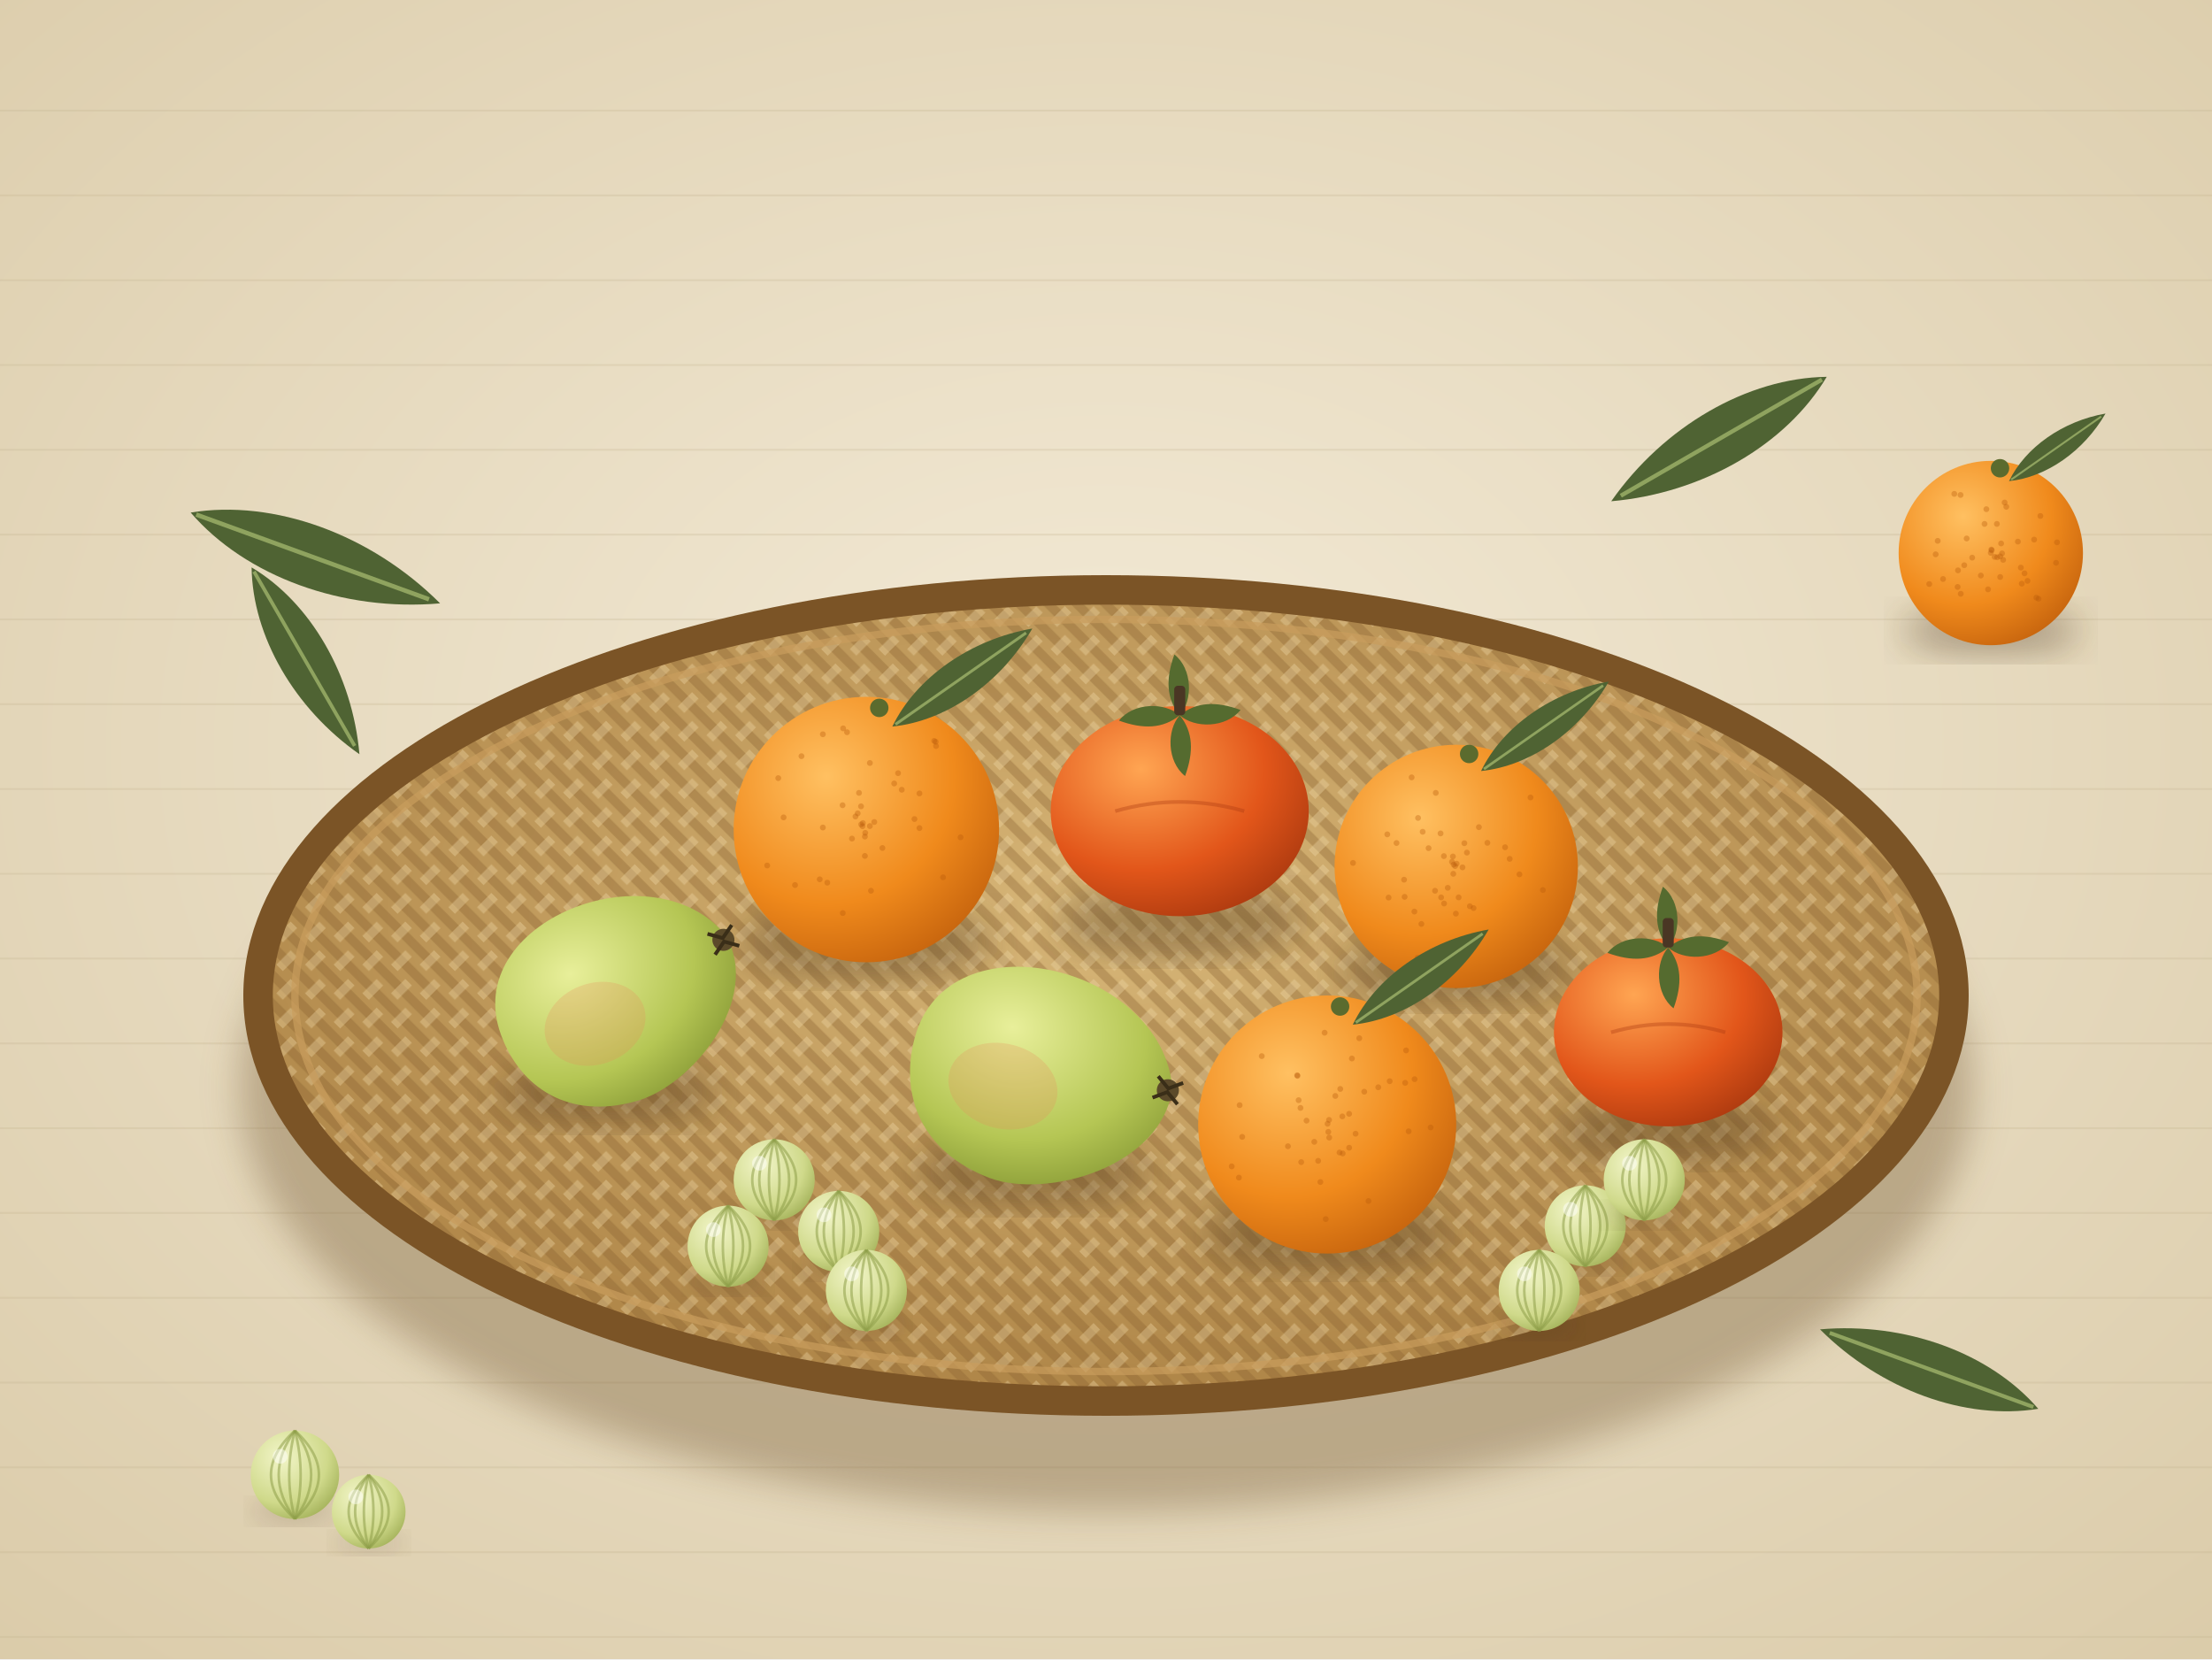
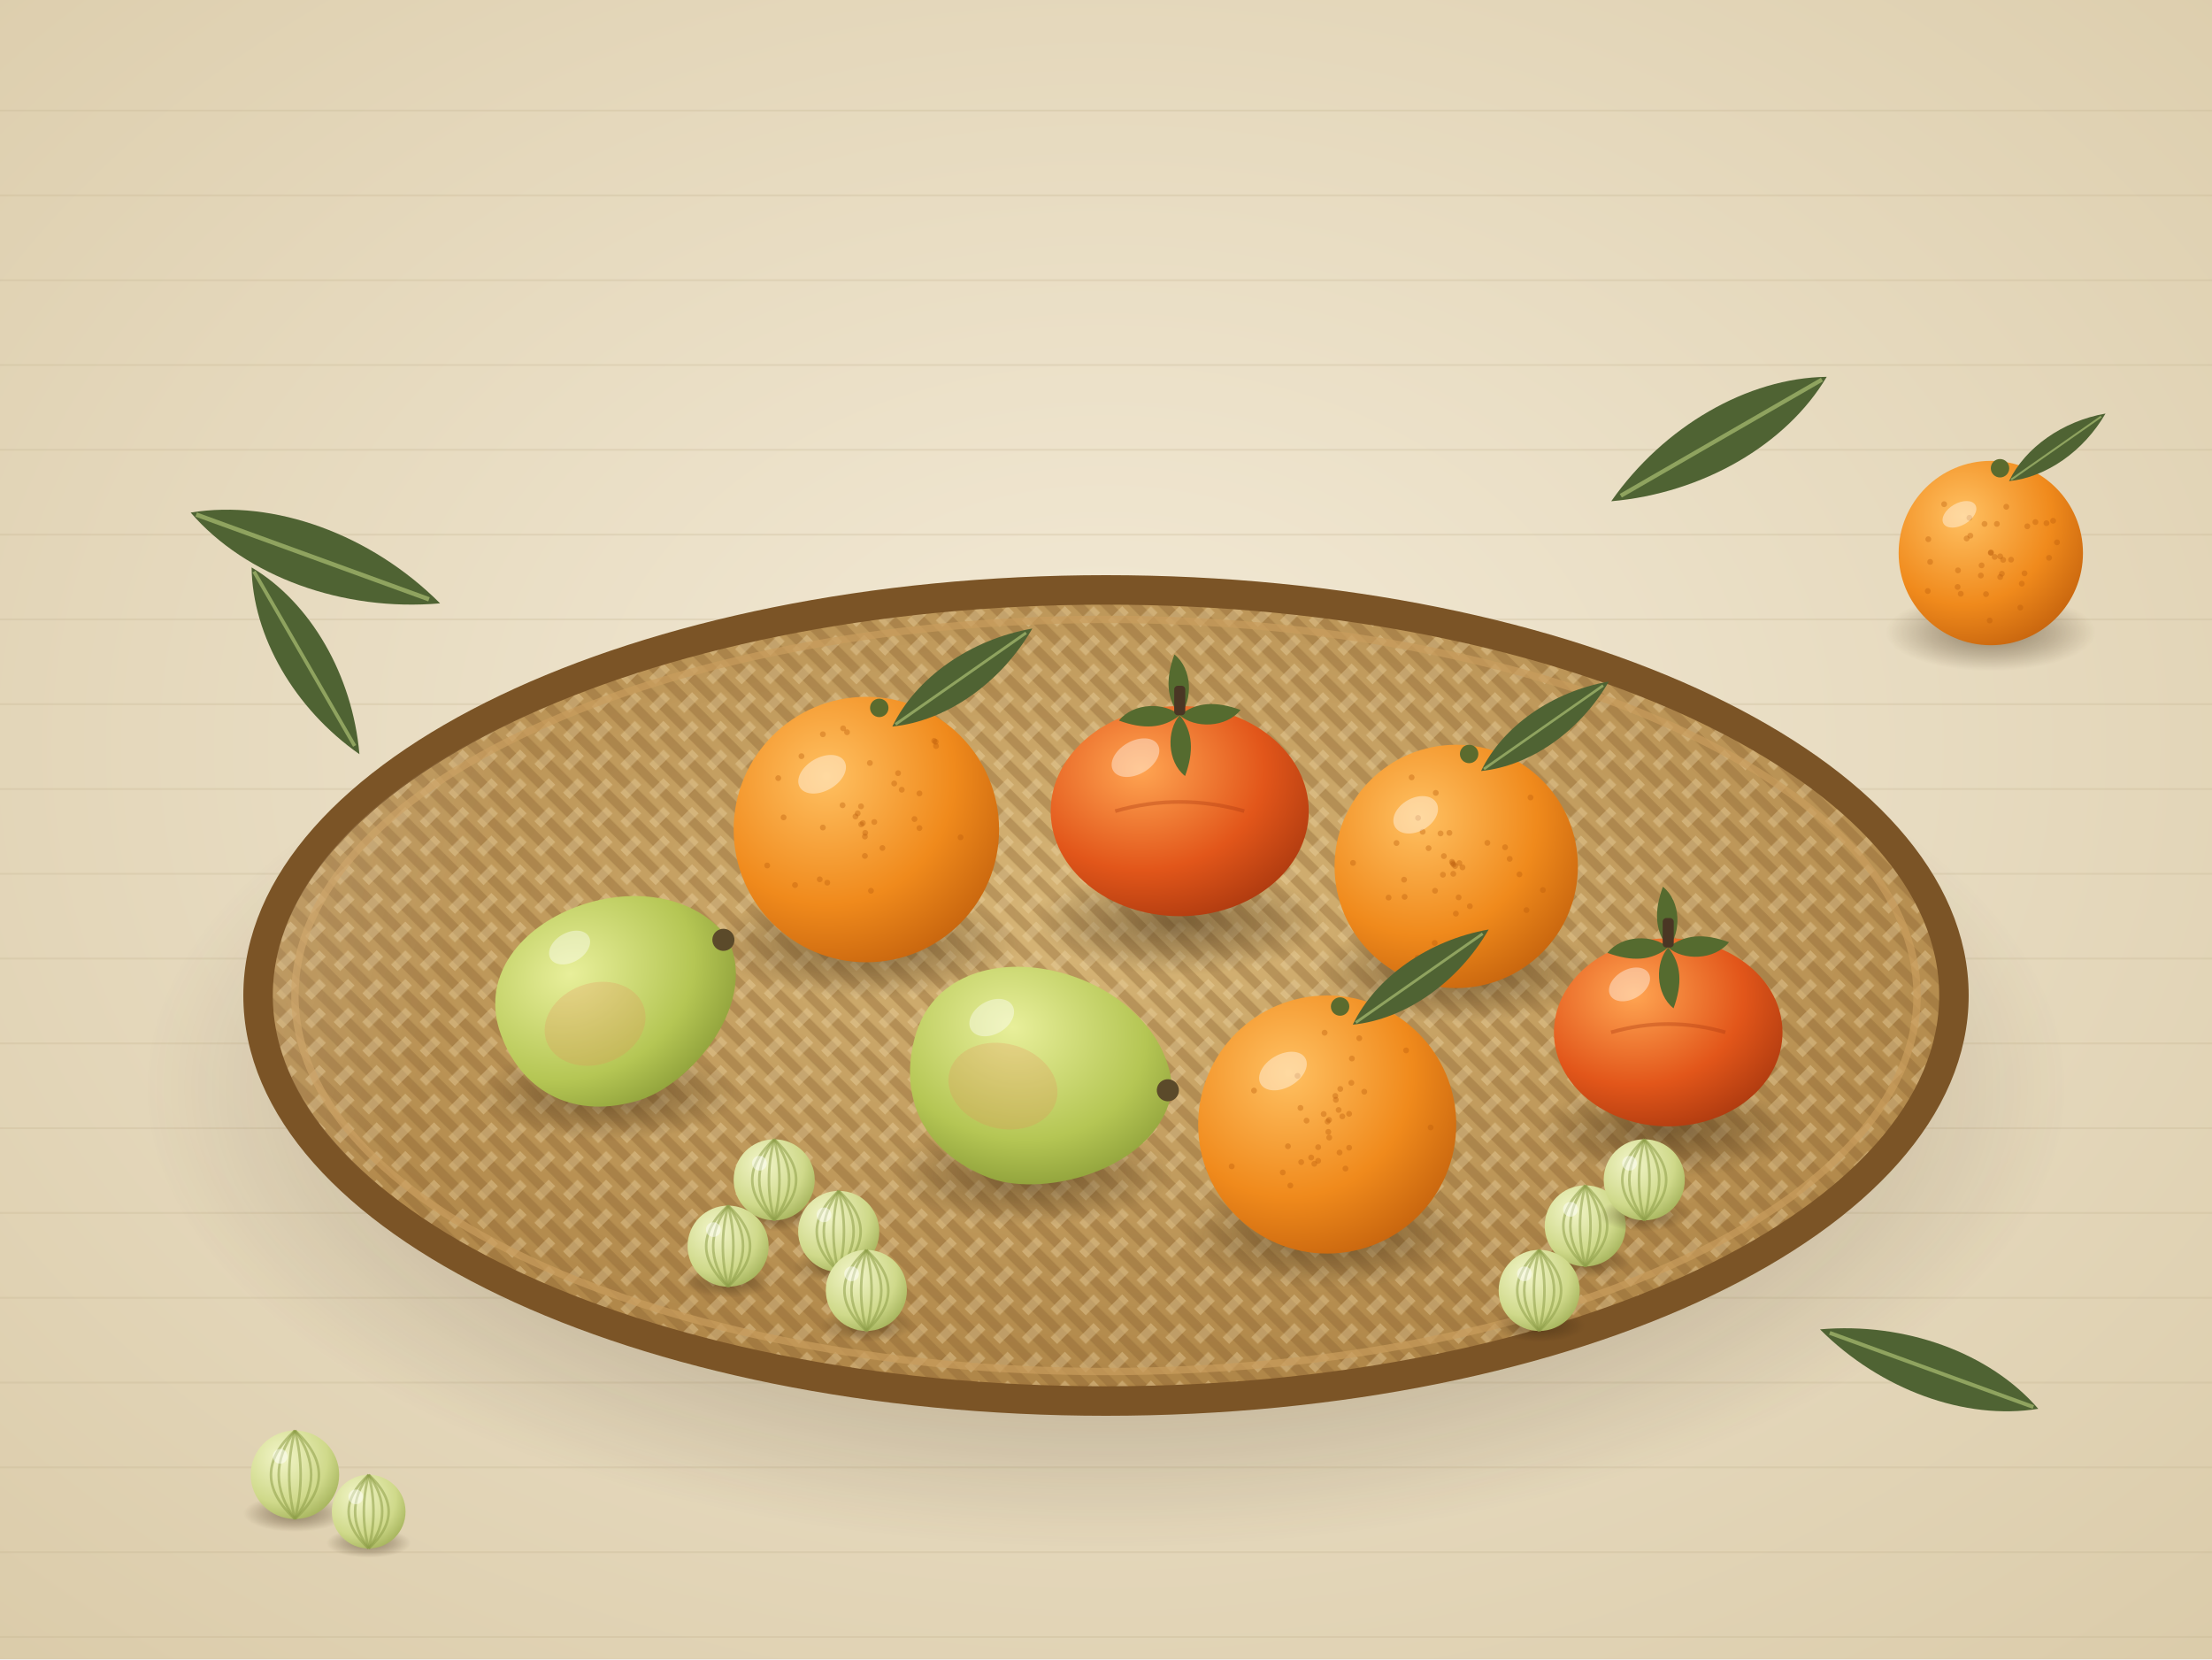
<svg xmlns="http://www.w3.org/2000/svg" viewBox="0 0 1200 900" role="img" aria-label="Drawing of oranges, persimmons, guavas and amla on a bamboo tray">
  <defs>
    <radialGradient id="bg" cx=".5" cy=".45" r=".8">
      <stop offset="0" stop-color="#f3ead6" />
      <stop offset="1" stop-color="#d9c9a6" />
    </radialGradient>
    <radialGradient id="or" cx=".35" cy=".3" r=".8">
      <stop offset="0" stop-color="#ffc061" />
      <stop offset=".6" stop-color="#f08a1c" />
      <stop offset="1" stop-color="#c2600c" />
    </radialGradient>
    <radialGradient id="pe" cx=".35" cy=".3" r=".8">
      <stop offset="0" stop-color="#ffa552" />
      <stop offset=".6" stop-color="#e2561a" />
      <stop offset="1" stop-color="#a8370e" />
    </radialGradient>
    <radialGradient id="gu" cx=".35" cy=".3" r=".85">
      <stop offset="0" stop-color="#e8ef9a" />
      <stop offset=".6" stop-color="#b5c654" />
      <stop offset="1" stop-color="#7d8f2e" />
    </radialGradient>
    <radialGradient id="am" cx=".35" cy=".3" r=".8">
      <stop offset="0" stop-color="#f2f5c8" />
      <stop offset=".65" stop-color="#cfd98a" />
      <stop offset="1" stop-color="#9fae55" />
    </radialGradient>
    <radialGradient id="tray" cx=".5" cy=".4" r=".7">
      <stop offset="0" stop-color="#d8b779" />
      <stop offset="1" stop-color="#a77c3e" />
    </radialGradient>
-     <filter id="sh">
-       <feGaussianBlur stdDeviation="10" />
-     </filter>
+     <radialGradient id="sh">
+       <stop offset="0" stop-color="#3a2710" stop-opacity=".5" />
+       <stop offset=".6" stop-color="#3a2710" stop-opacity=".22" />
+       <stop offset="1" stop-color="#3a2710" stop-opacity="0" />
+     </radialGradient>
+     <linearGradient id="beam" x1="0" y1="0" x2="1" y2="0">
+       <stop offset="0" stop-color="#fff" stop-opacity="0" />
+       <stop offset=".5" stop-color="#fff" stop-opacity=".22" />
+       <stop offset="1" stop-color="#fff" stop-opacity="0" />
+     </linearGradient>
    <pattern id="weave" width="22" height="22" patternUnits="userSpaceOnUse" patternTransform="rotate(45)">
-       <rect width="22" height="22" fill="none" />
      <path d="M0 5.5h22M0 16.5h22" stroke="#8a6230" stroke-width="5" opacity=".35" />
      <path d="M5.5 0v11M16.5 11v11" stroke="#f0d9a8" stroke-width="5" opacity=".35" />
    </pattern>
+     <clipPath id="trayclip">
+       <ellipse cx="600" cy="540" rx="452" ry="212" />
+     </clipPath>
    <symbol id="leaf" viewBox="0 -12 90 24" overflow="visible">
      <path d="M0 0 C 25 -14, 60 -14, 90 0 C 60 14, 25 14, 0 0Z" fill="#4f6333" />
      <path d="M2 0H86" stroke="#9fb36a" stroke-width="1.5" opacity=".8" />
    </symbol>
  </defs>
+   <style>
+ .leafy{transform-box:fill-box;transform-origin:0% 50%;animation:stir 5s ease-in-out infinite alternate}
+ .l2{animation-duration:6.2s;animation-delay:-2s}.l3{animation-duration:7s;animation-delay:-3.5s}.l4{animation-duration:5.6s;animation-delay:-1s}
+ @keyframes stir{from{transform:rotate(-3deg)}to{transform:rotate(3.5deg)}}
+ .sweep{animation:sweep 13s ease-in-out infinite}
+ @keyframes sweep{0%,35%{transform:translateX(-700px)}75%,100%{transform:translateX(1300px)}}
+ .shine{animation:shine 5s ease-in-out infinite alternate}
+ @keyframes shine{from{opacity:.25}to{opacity:.6}}
+ @media (prefers-reduced-motion:reduce){*{animation:none!important}}</style>
  <rect width="1200" height="900" fill="url(#bg)" />
  <path d="M0 60H1200" stroke="#bfae8a" stroke-width="1" opacity=".25" />
  <path d="M0 106H1200" stroke="#bfae8a" stroke-width="1" opacity=".25" />
  <path d="M0 152H1200" stroke="#bfae8a" stroke-width="1" opacity=".25" />
  <path d="M0 198H1200" stroke="#bfae8a" stroke-width="1" opacity=".25" />
  <path d="M0 244H1200" stroke="#bfae8a" stroke-width="1" opacity=".25" />
  <path d="M0 290H1200" stroke="#bfae8a" stroke-width="1" opacity=".25" />
  <path d="M0 336H1200" stroke="#bfae8a" stroke-width="1" opacity=".25" />
  <path d="M0 382H1200" stroke="#bfae8a" stroke-width="1" opacity=".25" />
  <path d="M0 428H1200" stroke="#bfae8a" stroke-width="1" opacity=".25" />
  <path d="M0 474H1200" stroke="#bfae8a" stroke-width="1" opacity=".25" />
  <path d="M0 520H1200" stroke="#bfae8a" stroke-width="1" opacity=".25" />
  <path d="M0 566H1200" stroke="#bfae8a" stroke-width="1" opacity=".25" />
  <path d="M0 612H1200" stroke="#bfae8a" stroke-width="1" opacity=".25" />
  <path d="M0 658H1200" stroke="#bfae8a" stroke-width="1" opacity=".25" />
  <path d="M0 704H1200" stroke="#bfae8a" stroke-width="1" opacity=".25" />
  <path d="M0 750H1200" stroke="#bfae8a" stroke-width="1" opacity=".25" />
  <path d="M0 796H1200" stroke="#bfae8a" stroke-width="1" opacity=".25" />
  <path d="M0 842H1200" stroke="#bfae8a" stroke-width="1" opacity=".25" />
  <path d="M0 888H1200" stroke="#bfae8a" stroke-width="1" opacity=".25" />
-   <ellipse cx="600" cy="560" rx="470" ry="230" fill="#6b4d28" opacity=".35" filter="url(#sh)" transform="translate(0 30)" />
+   <ellipse cx="600" cy="590" rx="520" ry="250" fill="url(#sh)" />
  <ellipse cx="600" cy="540" rx="460" ry="220" fill="url(#tray)" />
  <ellipse cx="600" cy="540" rx="460" ry="220" fill="url(#weave)" />
  <ellipse cx="600" cy="540" rx="460" ry="220" fill="none" stroke="#7b5426" stroke-width="16" />
  <ellipse cx="600" cy="540" rx="440" ry="204" fill="none" stroke="#c99d5c" stroke-width="4" opacity=".7" />
-   <ellipse cx="470" cy="511" rx="68" ry="22" fill="#4a3216" opacity=".35" filter="url(#sh)" />
+   <ellipse cx="470" cy="512" rx="83" ry="30" fill="url(#sh)" />
  <circle cx="470" cy="450" r="72" fill="url(#or)" />
  <circle cx="472.5" cy="483.2" r="1.6" fill="#b85a0a" opacity=".35" />
  <circle cx="444.7" cy="477.0" r="1.6" fill="#b85a0a" opacity=".35" />
  <circle cx="467.2" cy="447.2" r="1.6" fill="#b85a0a" opacity=".35" />
  <circle cx="521.1" cy="454.2" r="1.6" fill="#b85a0a" opacity=".35" />
  <circle cx="469.2" cy="464.3" r="1.6" fill="#b85a0a" opacity=".35" />
  <circle cx="498.8" cy="449.2" r="1.6" fill="#b85a0a" opacity=".35" />
  <circle cx="485.1" cy="425.0" r="1.6" fill="#b85a0a" opacity=".35" />
  <circle cx="464.1" cy="442.9" r="1.6" fill="#b85a0a" opacity=".35" />
  <circle cx="434.8" cy="410.2" r="1.6" fill="#b85a0a" opacity=".35" />
  <circle cx="425.1" cy="443.4" r="1.6" fill="#b85a0a" opacity=".35" />
  <circle cx="468.1" cy="446.5" r="1.6" fill="#b85a0a" opacity=".35" />
  <circle cx="471.9" cy="413.9" r="1.6" fill="#b85a0a" opacity=".35" />
  <circle cx="469.4" cy="451.8" r="1.6" fill="#b85a0a" opacity=".35" />
  <circle cx="489.2" cy="428.4" r="1.6" fill="#b85a0a" opacity=".35" />
  <circle cx="459.5" cy="397.2" r="1.6" fill="#b85a0a" opacity=".35" />
  <circle cx="457.4" cy="395.1" r="1.6" fill="#b85a0a" opacity=".35" />
  <circle cx="431.3" cy="480.1" r="1.6" fill="#b85a0a" opacity=".35" />
  <circle cx="416.2" cy="469.5" r="1.6" fill="#b85a0a" opacity=".35" />
  <circle cx="474.3" cy="445.9" r="1.6" fill="#b85a0a" opacity=".35" />
  <circle cx="478.7" cy="460.0" r="1.6" fill="#b85a0a" opacity=".35" />
  <circle cx="496.1" cy="444.3" r="1.6" fill="#b85a0a" opacity=".35" />
  <circle cx="457.1" cy="436.8" r="1.6" fill="#b85a0a" opacity=".35" />
  <circle cx="446.4" cy="448.9" r="1.6" fill="#b85a0a" opacity=".35" />
  <circle cx="448.8" cy="478.8" r="1.6" fill="#b85a0a" opacity=".35" />
  <circle cx="422.2" cy="422.1" r="1.6" fill="#b85a0a" opacity=".35" />
  <circle cx="446.4" cy="398.3" r="1.6" fill="#b85a0a" opacity=".35" />
  <circle cx="507.6" cy="402.4" r="1.6" fill="#b85a0a" opacity=".35" />
  <circle cx="465.3" cy="441.2" r="1.6" fill="#b85a0a" opacity=".35" />
  <circle cx="507.8" cy="404.7" r="1.6" fill="#b85a0a" opacity=".35" />
  <circle cx="498.8" cy="430.4" r="1.6" fill="#b85a0a" opacity=".35" />
  <circle cx="467.1" cy="437.4" r="1.6" fill="#b85a0a" opacity=".35" />
  <circle cx="487.2" cy="419.4" r="1.6" fill="#b85a0a" opacity=".35" />
  <circle cx="469.2" cy="453.8" r="1.6" fill="#b85a0a" opacity=".35" />
  <circle cx="506.8" cy="401.9" r="1.6" fill="#b85a0a" opacity=".35" />
-   <circle cx="511.6" cy="475.9" r="1.6" fill="#b85a0a" opacity=".35" />
-   <circle cx="462.2" cy="454.9" r="1.6" fill="#b85a0a" opacity=".35" />
-   <circle cx="457.2" cy="495.3" r="1.6" fill="#b85a0a" opacity=".35" />
-   <circle cx="471.9" cy="448.1" r="1.6" fill="#b85a0a" opacity=".35" />
-   <circle cx="467.9" cy="448.2" r="1.6" fill="#b85a0a" opacity=".35" />
-   <circle cx="466.0" cy="430.1" r="1.6" fill="#b85a0a" opacity=".35" />
+   <ellipse class="shine" cx="446" cy="420" rx="14" ry="9" fill="#fff" opacity=".4" transform="rotate(-30 446 420)" />
  <circle cx="477" cy="384" r="5" fill="#5b6b2e" />
-   <use href="#leaf" width="90" height="24" transform="translate(477 384) rotate(-35) scale(1.03)" />
-   <ellipse cx="640" cy="500" rx="66" ry="21" fill="#4a3216" opacity=".35" filter="url(#sh)" />
+   <g transform="translate(477 384) rotate(-35) scale(1.03)">
+     <use class="leafy l1" href="#leaf" width="90" height="24" />
+   </g>
+   <ellipse cx="640" cy="500" rx="80" ry="29" fill="url(#sh)" />
  <ellipse cx="640" cy="440" rx="70" ry="57" fill="url(#pe)" />
  <path d="M605 440 Q640 430 675 440" stroke="#a8370e" stroke-width="2" fill="none" opacity=".35" />
+   <ellipse class="shine" cx="616" cy="411" rx="14" ry="9" fill="#fff" opacity=".4" transform="rotate(-30 616 411)" />
  <path d="M640 388 c -10 -4 -26 2 -30 14 c 14 0 24 -4 30 -14z" fill="#556b2f" transform="rotate(20 640 388)" />
  <path d="M640 388 c -10 -4 -26 2 -30 14 c 14 0 24 -4 30 -14z" fill="#556b2f" transform="rotate(110 640 388)" />
  <path d="M640 388 c -10 -4 -26 2 -30 14 c 14 0 24 -4 30 -14z" fill="#556b2f" transform="rotate(200 640 388)" />
  <path d="M640 388 c -10 -4 -26 2 -30 14 c 14 0 24 -4 30 -14z" fill="#556b2f" transform="rotate(290 640 388)" />
  <rect x="637" y="372" width="6" height="16" rx="2" fill="#4a3624" />
-   <ellipse cx="790" cy="526" rx="63" ry="20" fill="#4a3216" opacity=".35" filter="url(#sh)" />
+   <ellipse cx="790" cy="527" rx="76" ry="28" fill="url(#sh)" />
  <circle cx="790" cy="470" r="66" fill="url(#or)" />
+   <circle cx="828.1" cy="493.7" r="1.6" fill="#b85a0a" opacity=".35" />
+   <circle cx="782.8" cy="474.5" r="1.6" fill="#b85a0a" opacity=".35" />
+   <circle cx="778.3" cy="511.5" r="1.6" fill="#b85a0a" opacity=".35" />
+   <circle cx="791.7" cy="468.2" r="1.6" fill="#b85a0a" opacity=".35" />
+   <circle cx="788.1" cy="468.3" r="1.6" fill="#b85a0a" opacity=".35" />
+   <circle cx="786.3" cy="451.8" r="1.6" fill="#b85a0a" opacity=".35" />
  <circle cx="830.3" cy="432.6" r="1.6" fill="#b85a0a" opacity=".35" />
  <circle cx="734.0" cy="468.1" r="1.6" fill="#b85a0a" opacity=".35" />
  <circle cx="788.4" cy="474.0" r="1.6" fill="#b85a0a" opacity=".35" />
  <circle cx="788.6" cy="469.0" r="1.6" fill="#b85a0a" opacity=".35" />
  <circle cx="797.4" cy="491.6" r="1.6" fill="#b85a0a" opacity=".35" />
  <circle cx="783.3" cy="464.4" r="1.6" fill="#b85a0a" opacity=".35" />
  <circle cx="837.0" cy="482.8" r="1.6" fill="#b85a0a" opacity=".35" />
  <circle cx="769.0" cy="519.5" r="1.6" fill="#b85a0a" opacity=".35" />
  <circle cx="806.9" cy="457.2" r="1.6" fill="#b85a0a" opacity=".35" />
  <circle cx="761.7" cy="477.2" r="1.6" fill="#b85a0a" opacity=".35" />
  <circle cx="769.3" cy="443.7" r="1.6" fill="#b85a0a" opacity=".35" />
  <circle cx="757.6" cy="457.3" r="1.6" fill="#b85a0a" opacity=".35" />
  <circle cx="816.5" cy="459.6" r="1.6" fill="#b85a0a" opacity=".35" />
  <circle cx="753.3" cy="486.9" r="1.6" fill="#b85a0a" opacity=".35" />
  <circle cx="791.3" cy="486.8" r="1.6" fill="#b85a0a" opacity=".35" />
  <circle cx="819.0" cy="465.9" r="1.6" fill="#b85a0a" opacity=".35" />
  <circle cx="789.4" cy="469.8" r="1.6" fill="#b85a0a" opacity=".35" />
  <circle cx="762.0" cy="486.5" r="1.6" fill="#b85a0a" opacity=".35" />
  <circle cx="824.3" cy="474.3" r="1.6" fill="#b85a0a" opacity=".35" />
  <circle cx="787.7" cy="467.5" r="1.6" fill="#b85a0a" opacity=".35" />
  <circle cx="771.8" cy="451.2" r="1.6" fill="#b85a0a" opacity=".35" />
  <circle cx="781.5" cy="452.1" r="1.6" fill="#b85a0a" opacity=".35" />
  <circle cx="778.9" cy="430.1" r="1.6" fill="#b85a0a" opacity=".35" />
  <circle cx="793.4" cy="470.5" r="1.6" fill="#b85a0a" opacity=".35" />
  <circle cx="765.8" cy="421.7" r="1.6" fill="#b85a0a" opacity=".35" />
  <circle cx="789.8" cy="495.6" r="1.6" fill="#b85a0a" opacity=".35" />
  <circle cx="775.0" cy="460.1" r="1.6" fill="#b85a0a" opacity=".35" />
  <circle cx="778.5" cy="483.2" r="1.6" fill="#b85a0a" opacity=".35" />
-   <circle cx="767.3" cy="494.5" r="1.6" fill="#b85a0a" opacity=".35" />
-   <circle cx="783.4" cy="490.1" r="1.6" fill="#b85a0a" opacity=".35" />
-   <circle cx="790.2" cy="468.5" r="1.6" fill="#b85a0a" opacity=".35" />
-   <circle cx="752.6" cy="452.6" r="1.6" fill="#b85a0a" opacity=".35" />
-   <circle cx="785.4" cy="481.6" r="1.6" fill="#b85a0a" opacity=".35" />
-   <circle cx="794.4" cy="457.4" r="1.6" fill="#b85a0a" opacity=".35" />
-   <circle cx="799.4" cy="492.6" r="1.6" fill="#b85a0a" opacity=".35" />
-   <circle cx="788.2" cy="464.6" r="1.6" fill="#b85a0a" opacity=".35" />
-   <circle cx="781.8" cy="486.8" r="1.6" fill="#b85a0a" opacity=".35" />
-   <circle cx="802.3" cy="448.7" r="1.6" fill="#b85a0a" opacity=".35" />
-   <circle cx="795.8" cy="462.5" r="1.6" fill="#b85a0a" opacity=".35" />
-   <circle cx="771.1" cy="501.2" r="1.6" fill="#b85a0a" opacity=".35" />
+   <ellipse class="shine" cx="768" cy="442" rx="13" ry="9" fill="#fff" opacity=".4" transform="rotate(-30 768 442)" />
  <circle cx="797" cy="409" r="5" fill="#5b6b2e" />
-   <use href="#leaf" width="90" height="24" transform="translate(797 409) rotate(-35) scale(0.94)" />
-   <ellipse cx="330" cy="593" rx="59" ry="19" fill="#4a3216" opacity=".35" filter="url(#sh)" />
+   <g transform="translate(797 409) rotate(-35) scale(0.94)">
+     <use class="leafy l2" href="#leaf" width="90" height="24" />
+   </g>
+   <ellipse cx="330" cy="593" rx="71" ry="26" fill="url(#sh)" />
  <g transform="rotate(-20 330 540)">
    <path d="M268 540 C 268 475, 380 472, 401 531 C 408 571, 355 602, 324 599 C 287 596, 268 571, 268 540Z" fill="url(#gu)" />
    <ellipse cx="318" cy="552" rx="28" ry="22" fill="#e98a5a" opacity=".25" />
-     <g fill="#5b4a2a">
-       <circle cx="399" cy="533" r="6" />
-     </g>
-     <path d="M392 527 l7 5 l7 -5 M392 539 l7 -5 l7 5" stroke="#3a2e18" stroke-width="2" fill="none" />
-   </g>
-   <ellipse cx="905" cy="613" rx="59" ry="19" fill="#4a3216" opacity=".35" filter="url(#sh)" />
+     <circle cx="399" cy="533" r="6" fill="#5b4a2a" />
+   </g>
+   <ellipse class="shine" cx="309" cy="514" rx="12" ry="8" fill="#fff" opacity=".4" transform="rotate(-30 309 514)" />
+   <ellipse cx="905" cy="613" rx="71" ry="26" fill="url(#sh)" />
  <ellipse cx="905" cy="560" rx="62" ry="51" fill="url(#pe)" />
  <path d="M874 560 Q905 551 936 560" stroke="#a8370e" stroke-width="2" fill="none" opacity=".35" />
+   <ellipse class="shine" cx="884" cy="534" rx="12" ry="8" fill="#fff" opacity=".4" transform="rotate(-30 884 534)" />
  <path d="M905 514 c -10 -4 -26 2 -30 14 c 14 0 24 -4 30 -14z" fill="#556b2f" transform="rotate(20 905 514)" />
  <path d="M905 514 c -10 -4 -26 2 -30 14 c 14 0 24 -4 30 -14z" fill="#556b2f" transform="rotate(110 905 514)" />
  <path d="M905 514 c -10 -4 -26 2 -30 14 c 14 0 24 -4 30 -14z" fill="#556b2f" transform="rotate(200 905 514)" />
  <path d="M905 514 c -10 -4 -26 2 -30 14 c 14 0 24 -4 30 -14z" fill="#556b2f" transform="rotate(290 905 514)" />
  <rect x="902" y="498" width="6" height="16" rx="2" fill="#4a3624" />
-   <ellipse cx="560" cy="636" rx="63" ry="20" fill="#4a3216" opacity=".35" filter="url(#sh)" />
+   <ellipse cx="560" cy="637" rx="76" ry="28" fill="url(#sh)" />
  <g transform="rotate(15 560 580)">
    <path d="M494 580 C 494 511, 613 507, 636 570 C 642 613, 586 646, 553 643 C 514 639, 494 613, 494 580Z" fill="url(#gu)" />
    <ellipse cx="547" cy="593" rx="30" ry="23" fill="#e98a5a" opacity=".25" />
-     <g fill="#5b4a2a">
-       <circle cx="634" cy="572" r="6" />
-     </g>
-     <path d="M627 566 l7 5 l7 -5 M627 578 l7 -5 l7 5" stroke="#3a2e18" stroke-width="2" fill="none" />
-   </g>
-   <ellipse cx="720" cy="670" rx="66" ry="21" fill="#4a3216" opacity=".35" filter="url(#sh)" />
+     <circle cx="634" cy="572" r="6" fill="#5b4a2a" />
+   </g>
+   <ellipse class="shine" cx="538" cy="552" rx="13" ry="9" fill="#fff" opacity=".4" transform="rotate(-30 538 552)" />
+   <ellipse cx="720" cy="670" rx="80" ry="29" fill="url(#sh)" />
  <circle cx="720" cy="610" r="70" fill="url(#or)" />
+   <circle cx="695.9" cy="636.0" r="1.6" fill="#b85a0a" opacity=".35" />
+   <circle cx="713.0" cy="631.3" r="1.6" fill="#b85a0a" opacity=".35" />
+   <circle cx="720.2" cy="608.4" r="1.6" fill="#b85a0a" opacity=".35" />
+   <circle cx="680.3" cy="591.6" r="1.6" fill="#b85a0a" opacity=".35" />
+   <circle cx="715.1" cy="622.3" r="1.6" fill="#b85a0a" opacity=".35" />
+   <circle cx="724.7" cy="596.6" r="1.6" fill="#b85a0a" opacity=".35" />
+   <circle cx="729.9" cy="633.9" r="1.6" fill="#b85a0a" opacity=".35" />
+   <circle cx="718.1" cy="604.3" r="1.6" fill="#b85a0a" opacity=".35" />
+   <circle cx="711.3" cy="627.9" r="1.6" fill="#b85a0a" opacity=".35" />
+   <circle cx="733.1" cy="587.4" r="1.6" fill="#b85a0a" opacity=".35" />
+   <circle cx="726.2" cy="602.1" r="1.6" fill="#b85a0a" opacity=".35" />
+   <circle cx="700.0" cy="643.1" r="1.6" fill="#b85a0a" opacity=".35" />
  <circle cx="740.1" cy="592.2" r="1.6" fill="#b85a0a" opacity=".35" />
  <circle cx="721.1" cy="617.1" r="1.6" fill="#b85a0a" opacity=".35" />
  <circle cx="708.8" cy="607.9" r="1.6" fill="#b85a0a" opacity=".35" />
  <circle cx="737.4" cy="563.2" r="1.6" fill="#b85a0a" opacity=".35" />
  <circle cx="726.7" cy="625.2" r="1.6" fill="#b85a0a" opacity=".35" />
  <circle cx="733.4" cy="574.2" r="1.6" fill="#b85a0a" opacity=".35" />
  <circle cx="727.1" cy="590.7" r="1.6" fill="#b85a0a" opacity=".35" />
  <circle cx="731.9" cy="622.6" r="1.6" fill="#b85a0a" opacity=".35" />
  <circle cx="724.4" cy="594.5" r="1.6" fill="#b85a0a" opacity=".35" />
  <circle cx="705.9" cy="630.4" r="1.6" fill="#b85a0a" opacity=".35" />
  <circle cx="698.7" cy="621.8" r="1.6" fill="#b85a0a" opacity=".35" />
  <circle cx="728.2" cy="605.6" r="1.6" fill="#b85a0a" opacity=".35" />
  <circle cx="776.1" cy="611.6" r="1.6" fill="#b85a0a" opacity=".35" />
  <circle cx="762.8" cy="569.8" r="1.6" fill="#b85a0a" opacity=".35" />
  <circle cx="668.2" cy="632.7" r="1.6" fill="#b85a0a" opacity=".35" />
  <circle cx="731.9" cy="604.2" r="1.6" fill="#b85a0a" opacity=".35" />
  <circle cx="718.6" cy="560.2" r="1.6" fill="#b85a0a" opacity=".35" />
  <circle cx="703.9" cy="583.6" r="1.6" fill="#b85a0a" opacity=".35" />
  <circle cx="715.1" cy="629.7" r="1.6" fill="#b85a0a" opacity=".35" />
  <circle cx="720.6" cy="614.0" r="1.6" fill="#b85a0a" opacity=".35" />
  <circle cx="705.5" cy="601.0" r="1.6" fill="#b85a0a" opacity=".35" />
  <circle cx="721.0" cy="607.5" r="1.6" fill="#b85a0a" opacity=".35" />
-   <circle cx="753.9" cy="586.5" r="1.6" fill="#b85a0a" opacity=".35" />
-   <circle cx="767.4" cy="585.4" r="1.6" fill="#b85a0a" opacity=".35" />
-   <circle cx="747.7" cy="589.8" r="1.6" fill="#b85a0a" opacity=".35" />
-   <circle cx="764.2" cy="613.7" r="1.6" fill="#b85a0a" opacity=".35" />
-   <circle cx="728.4" cy="625.7" r="1.6" fill="#b85a0a" opacity=".35" />
-   <circle cx="703.7" cy="583.3" r="1.6" fill="#b85a0a" opacity=".35" />
-   <circle cx="672.1" cy="638.8" r="1.6" fill="#b85a0a" opacity=".35" />
-   <circle cx="704.5" cy="596.8" r="1.6" fill="#b85a0a" opacity=".35" />
-   <circle cx="719.2" cy="661.3" r="1.6" fill="#b85a0a" opacity=".35" />
-   <circle cx="673.9" cy="616.7" r="1.6" fill="#b85a0a" opacity=".35" />
-   <circle cx="713.0" cy="619.4" r="1.6" fill="#b85a0a" opacity=".35" />
-   <circle cx="672.5" cy="599.5" r="1.6" fill="#b85a0a" opacity=".35" />
-   <circle cx="742.4" cy="651.5" r="1.6" fill="#b85a0a" opacity=".35" />
-   <circle cx="762.3" cy="587.4" r="1.6" fill="#b85a0a" opacity=".35" />
-   <circle cx="720.2" cy="609.6" r="1.6" fill="#b85a0a" opacity=".35" />
-   <circle cx="684.5" cy="572.9" r="1.6" fill="#b85a0a" opacity=".35" />
-   <circle cx="735.4" cy="615.0" r="1.6" fill="#b85a0a" opacity=".35" />
-   <circle cx="716.3" cy="641.2" r="1.6" fill="#b85a0a" opacity=".35" />
+   <ellipse class="shine" cx="696" cy="581" rx="14" ry="9" fill="#fff" opacity=".4" transform="rotate(-30 696 581)" />
  <circle cx="727" cy="546" r="5" fill="#5b6b2e" />
-   <use href="#leaf" width="90" height="24" transform="translate(727 546) rotate(-35) scale(1.00)" />
-   <ellipse cx="420" cy="659" rx="21" ry="7" fill="#4a3216" opacity=".35" filter="url(#sh)" />
+   <g transform="translate(727 546) rotate(-35) scale(1.00)">
+     <use class="leafy l3" href="#leaf" width="90" height="24" />
+   </g>
+   <ellipse cx="420" cy="659" rx="25" ry="9" fill="url(#sh)" />
  <circle cx="420" cy="640" r="22" fill="url(#am)" />
  <path d="M420 618 Q396.2 640 420 662" stroke="#8e9e48" stroke-width="1.4" fill="none" opacity=".55" />
  <path d="M420 618 Q403.8 640 420 662" stroke="#8e9e48" stroke-width="1.4" fill="none" opacity=".55" />
  <path d="M420 618 Q414.3 640 420 662" stroke="#8e9e48" stroke-width="1.4" fill="none" opacity=".55" />
  <path d="M420 618 Q425.7 640 420 662" stroke="#8e9e48" stroke-width="1.4" fill="none" opacity=".55" />
  <path d="M420 618 Q436.2 640 420 662" stroke="#8e9e48" stroke-width="1.4" fill="none" opacity=".55" />
  <path d="M420 618 Q443.8 640 420 662" stroke="#8e9e48" stroke-width="1.4" fill="none" opacity=".55" />
  <circle cx="412" cy="631" r="4" fill="#fff" opacity=".45" />
-   <ellipse cx="455" cy="687" rx="21" ry="7" fill="#4a3216" opacity=".35" filter="url(#sh)" />
+   <ellipse cx="455" cy="687" rx="25" ry="9" fill="url(#sh)" />
  <circle cx="455" cy="668" r="22" fill="url(#am)" />
  <path d="M455 646 Q431.2 668 455 690" stroke="#8e9e48" stroke-width="1.4" fill="none" opacity=".55" />
  <path d="M455 646 Q438.8 668 455 690" stroke="#8e9e48" stroke-width="1.4" fill="none" opacity=".55" />
  <path d="M455 646 Q449.3 668 455 690" stroke="#8e9e48" stroke-width="1.4" fill="none" opacity=".55" />
  <path d="M455 646 Q460.7 668 455 690" stroke="#8e9e48" stroke-width="1.4" fill="none" opacity=".55" />
  <path d="M455 646 Q471.2 668 455 690" stroke="#8e9e48" stroke-width="1.4" fill="none" opacity=".55" />
  <path d="M455 646 Q478.8 668 455 690" stroke="#8e9e48" stroke-width="1.4" fill="none" opacity=".55" />
  <circle cx="447" cy="659" r="4" fill="#fff" opacity=".45" />
-   <ellipse cx="395" cy="695" rx="21" ry="7" fill="#4a3216" opacity=".35" filter="url(#sh)" />
+   <ellipse cx="395" cy="695" rx="25" ry="9" fill="url(#sh)" />
  <circle cx="395" cy="676" r="22" fill="url(#am)" />
  <path d="M395 654 Q371.2 676 395 698" stroke="#8e9e48" stroke-width="1.4" fill="none" opacity=".55" />
  <path d="M395 654 Q378.8 676 395 698" stroke="#8e9e48" stroke-width="1.4" fill="none" opacity=".55" />
  <path d="M395 654 Q389.3 676 395 698" stroke="#8e9e48" stroke-width="1.4" fill="none" opacity=".55" />
  <path d="M395 654 Q400.7 676 395 698" stroke="#8e9e48" stroke-width="1.4" fill="none" opacity=".55" />
  <path d="M395 654 Q411.2 676 395 698" stroke="#8e9e48" stroke-width="1.4" fill="none" opacity=".55" />
  <path d="M395 654 Q418.8 676 395 698" stroke="#8e9e48" stroke-width="1.4" fill="none" opacity=".55" />
  <circle cx="387" cy="667" r="4" fill="#fff" opacity=".45" />
-   <ellipse cx="860" cy="684" rx="21" ry="7" fill="#4a3216" opacity=".35" filter="url(#sh)" />
+   <ellipse cx="860" cy="684" rx="25" ry="9" fill="url(#sh)" />
  <circle cx="860" cy="665" r="22" fill="url(#am)" />
  <path d="M860 643 Q836.2 665 860 687" stroke="#8e9e48" stroke-width="1.4" fill="none" opacity=".55" />
  <path d="M860 643 Q843.8 665 860 687" stroke="#8e9e48" stroke-width="1.4" fill="none" opacity=".55" />
  <path d="M860 643 Q854.3 665 860 687" stroke="#8e9e48" stroke-width="1.4" fill="none" opacity=".55" />
  <path d="M860 643 Q865.7 665 860 687" stroke="#8e9e48" stroke-width="1.4" fill="none" opacity=".55" />
  <path d="M860 643 Q876.2 665 860 687" stroke="#8e9e48" stroke-width="1.4" fill="none" opacity=".55" />
  <path d="M860 643 Q883.8 665 860 687" stroke="#8e9e48" stroke-width="1.4" fill="none" opacity=".55" />
  <circle cx="852" cy="656" r="4" fill="#fff" opacity=".45" />
-   <ellipse cx="892" cy="659" rx="21" ry="7" fill="#4a3216" opacity=".35" filter="url(#sh)" />
+   <ellipse cx="892" cy="659" rx="25" ry="9" fill="url(#sh)" />
  <circle cx="892" cy="640" r="22" fill="url(#am)" />
  <path d="M892 618 Q868.2 640 892 662" stroke="#8e9e48" stroke-width="1.4" fill="none" opacity=".55" />
  <path d="M892 618 Q875.8 640 892 662" stroke="#8e9e48" stroke-width="1.4" fill="none" opacity=".55" />
  <path d="M892 618 Q886.3 640 892 662" stroke="#8e9e48" stroke-width="1.4" fill="none" opacity=".55" />
  <path d="M892 618 Q897.7 640 892 662" stroke="#8e9e48" stroke-width="1.4" fill="none" opacity=".55" />
  <path d="M892 618 Q908.2 640 892 662" stroke="#8e9e48" stroke-width="1.4" fill="none" opacity=".55" />
  <path d="M892 618 Q915.8 640 892 662" stroke="#8e9e48" stroke-width="1.4" fill="none" opacity=".55" />
  <circle cx="884" cy="631" r="4" fill="#fff" opacity=".45" />
-   <ellipse cx="835" cy="719" rx="21" ry="7" fill="#4a3216" opacity=".35" filter="url(#sh)" />
+   <ellipse cx="835" cy="719" rx="25" ry="9" fill="url(#sh)" />
  <circle cx="835" cy="700" r="22" fill="url(#am)" />
  <path d="M835 678 Q811.2 700 835 722" stroke="#8e9e48" stroke-width="1.4" fill="none" opacity=".55" />
  <path d="M835 678 Q818.8 700 835 722" stroke="#8e9e48" stroke-width="1.4" fill="none" opacity=".55" />
  <path d="M835 678 Q829.3 700 835 722" stroke="#8e9e48" stroke-width="1.4" fill="none" opacity=".55" />
  <path d="M835 678 Q840.7 700 835 722" stroke="#8e9e48" stroke-width="1.4" fill="none" opacity=".55" />
  <path d="M835 678 Q851.2 700 835 722" stroke="#8e9e48" stroke-width="1.4" fill="none" opacity=".55" />
  <path d="M835 678 Q858.8 700 835 722" stroke="#8e9e48" stroke-width="1.4" fill="none" opacity=".55" />
  <circle cx="827" cy="691" r="4" fill="#fff" opacity=".45" />
-   <ellipse cx="470" cy="719" rx="21" ry="7" fill="#4a3216" opacity=".35" filter="url(#sh)" />
+   <ellipse cx="470" cy="719" rx="25" ry="9" fill="url(#sh)" />
  <circle cx="470" cy="700" r="22" fill="url(#am)" />
  <path d="M470 678 Q446.2 700 470 722" stroke="#8e9e48" stroke-width="1.4" fill="none" opacity=".55" />
  <path d="M470 678 Q453.8 700 470 722" stroke="#8e9e48" stroke-width="1.4" fill="none" opacity=".55" />
  <path d="M470 678 Q464.3 700 470 722" stroke="#8e9e48" stroke-width="1.4" fill="none" opacity=".55" />
  <path d="M470 678 Q475.7 700 470 722" stroke="#8e9e48" stroke-width="1.4" fill="none" opacity=".55" />
  <path d="M470 678 Q486.2 700 470 722" stroke="#8e9e48" stroke-width="1.4" fill="none" opacity=".55" />
  <path d="M470 678 Q493.8 700 470 722" stroke="#8e9e48" stroke-width="1.4" fill="none" opacity=".55" />
  <circle cx="462" cy="691" r="4" fill="#fff" opacity=".45" />
-   <use href="#leaf" width="90" height="24" transform="translate(110 260) rotate(20) scale(1.6)" />
-   <use href="#leaf" width="90" height="24" transform="translate(150 300) rotate(60) scale(1.3)" />
-   <use href="#leaf" width="90" height="24" transform="translate(1000 220) rotate(150) scale(1.5)" />
-   <use href="#leaf" width="90" height="24" transform="translate(1100 780) rotate(-160) scale(1.4)" />
-   <ellipse cx="1080" cy="342" rx="48" ry="15" fill="#4a3216" opacity=".35" filter="url(#sh)" />
+   <g clip-path="url(#trayclip)">
+     <g transform="skewX(-18)">
+       <rect class="sweep" x="0" y="250" width="420" height="600" fill="url(#beam)" />
+     </g>
+   </g>
+   <g transform="translate(110 260) rotate(20) scale(1.60)">
+     <use class="leafy l4" href="#leaf" width="90" height="24" />
+   </g>
+   <g transform="translate(150 300) rotate(60) scale(1.30)">
+     <use class="leafy l1" href="#leaf" width="90" height="24" />
+   </g>
+   <g transform="translate(1000 220) rotate(150) scale(1.50)">
+     <use class="leafy l2" href="#leaf" width="90" height="24" />
+   </g>
+   <g transform="translate(1100 780) rotate(-160) scale(1.40)">
+     <use class="leafy l3" href="#leaf" width="90" height="24" />
+   </g>
+   <ellipse cx="1080" cy="343" rx="57" ry="21" fill="url(#sh)" />
  <circle cx="1080" cy="300" r="50" fill="url(#or)" />
+   <circle cx="1104.2" cy="283.2" r="1.6" fill="#b85a0a" opacity=".35" />
+   <circle cx="1113.8" cy="282.5" r="1.6" fill="#b85a0a" opacity=".35" />
+   <circle cx="1099.8" cy="285.5" r="1.6" fill="#b85a0a" opacity=".35" />
+   <circle cx="1111.6" cy="302.6" r="1.6" fill="#b85a0a" opacity=".35" />
+   <circle cx="1086.0" cy="311.2" r="1.6" fill="#b85a0a" opacity=".35" />
+   <circle cx="1068.4" cy="280.9" r="1.6" fill="#b85a0a" opacity=".35" />
+   <circle cx="1045.8" cy="320.6" r="1.6" fill="#b85a0a" opacity=".35" />
+   <circle cx="1068.9" cy="290.6" r="1.6" fill="#b85a0a" opacity=".35" />
+   <circle cx="1079.4" cy="336.6" r="1.6" fill="#b85a0a" opacity=".35" />
+   <circle cx="1047.1" cy="304.8" r="1.6" fill="#b85a0a" opacity=".35" />
+   <circle cx="1075.0" cy="306.7" r="1.6" fill="#b85a0a" opacity=".35" />
+   <circle cx="1046.1" cy="292.5" r="1.6" fill="#b85a0a" opacity=".35" />
+   <circle cx="1096.0" cy="329.6" r="1.6" fill="#b85a0a" opacity=".35" />
+   <circle cx="1110.2" cy="283.8" r="1.6" fill="#b85a0a" opacity=".35" />
+   <circle cx="1080.1" cy="299.7" r="1.6" fill="#b85a0a" opacity=".35" />
+   <circle cx="1054.7" cy="273.5" r="1.6" fill="#b85a0a" opacity=".35" />
+   <circle cx="1091.0" cy="303.6" r="1.6" fill="#b85a0a" opacity=".35" />
+   <circle cx="1077.4" cy="322.3" r="1.6" fill="#b85a0a" opacity=".35" />
  <circle cx="1062.2" cy="309.4" r="1.6" fill="#b85a0a" opacity=".35" />
  <circle cx="1080.0" cy="299.9" r="1.6" fill="#b85a0a" opacity=".35" />
  <circle cx="1085.1" cy="301.8" r="1.6" fill="#b85a0a" opacity=".35" />
  <circle cx="1082.1" cy="302.1" r="1.6" fill="#b85a0a" opacity=".35" />
  <circle cx="1115.9" cy="294.2" r="1.6" fill="#b85a0a" opacity=".35" />
  <circle cx="1098.3" cy="311.0" r="1.6" fill="#b85a0a" opacity=".35" />
  <circle cx="1074.6" cy="312.2" r="1.6" fill="#b85a0a" opacity=".35" />
  <circle cx="1063.7" cy="322.1" r="1.6" fill="#b85a0a" opacity=".35" />
  <circle cx="1066.9" cy="292.1" r="1.6" fill="#b85a0a" opacity=".35" />
  <circle cx="1085.1" cy="313.0" r="1.6" fill="#b85a0a" opacity=".35" />
  <circle cx="1096.8" cy="316.6" r="1.6" fill="#b85a0a" opacity=".35" />
  <circle cx="1076.6" cy="284.2" r="1.6" fill="#b85a0a" opacity=".35" />
  <circle cx="1086.7" cy="303.7" r="1.6" fill="#b85a0a" opacity=".35" />
  <circle cx="1062.0" cy="318.4" r="1.6" fill="#b85a0a" opacity=".35" />
  <circle cx="1083.3" cy="284.2" r="1.6" fill="#b85a0a" opacity=".35" />
  <circle cx="1088.4" cy="274.9" r="1.6" fill="#b85a0a" opacity=".35" />
-   <circle cx="1065.6" cy="306.6" r="1.6" fill="#b85a0a" opacity=".35" />
-   <circle cx="1050.1" cy="300.7" r="1.6" fill="#b85a0a" opacity=".35" />
-   <circle cx="1054.1" cy="314.1" r="1.6" fill="#b85a0a" opacity=".35" />
-   <circle cx="1069.9" cy="302.5" r="1.6" fill="#b85a0a" opacity=".35" />
-   <circle cx="1051.2" cy="293.4" r="1.6" fill="#b85a0a" opacity=".35" />
-   <circle cx="1096.3" cy="307.9" r="1.6" fill="#b85a0a" opacity=".35" />
-   <circle cx="1046.6" cy="316.8" r="1.6" fill="#b85a0a" opacity=".35" />
-   <circle cx="1094.7" cy="293.8" r="1.6" fill="#b85a0a" opacity=".35" />
-   <circle cx="1106.9" cy="279.9" r="1.6" fill="#b85a0a" opacity=".35" />
-   <circle cx="1078.5" cy="319.7" r="1.6" fill="#b85a0a" opacity=".35" />
-   <circle cx="1104.7" cy="324.2" r="1.6" fill="#b85a0a" opacity=".35" />
-   <circle cx="1060.2" cy="267.9" r="1.6" fill="#b85a0a" opacity=".35" />
-   <circle cx="1087.5" cy="272.6" r="1.6" fill="#b85a0a" opacity=".35" />
-   <circle cx="1077.6" cy="276.2" r="1.6" fill="#b85a0a" opacity=".35" />
-   <circle cx="1099.9" cy="315.1" r="1.6" fill="#b85a0a" opacity=".35" />
-   <circle cx="1086.1" cy="300.2" r="1.6" fill="#b85a0a" opacity=".35" />
-   <circle cx="1080.3" cy="298.1" r="1.6" fill="#b85a0a" opacity=".35" />
-   <circle cx="1083.5" cy="302.3" r="1.6" fill="#b85a0a" opacity=".35" />
-   <circle cx="1085.6" cy="294.8" r="1.6" fill="#b85a0a" opacity=".35" />
-   <circle cx="1115.4" cy="305.3" r="1.6" fill="#b85a0a" opacity=".35" />
-   <circle cx="1105.9" cy="324.8" r="1.6" fill="#b85a0a" opacity=".35" />
-   <circle cx="1063.6" cy="268.5" r="1.6" fill="#b85a0a" opacity=".35" />
-   <circle cx="1103.5" cy="292.7" r="1.6" fill="#b85a0a" opacity=".35" />
-   <circle cx="1080.5" cy="298.5" r="1.6" fill="#b85a0a" opacity=".35" />
+   <ellipse class="shine" cx="1063" cy="279" rx="10" ry="6" fill="#fff" opacity=".4" transform="rotate(-30 1063 279)" />
  <circle cx="1085" cy="254" r="5" fill="#5b6b2e" />
-   <use href="#leaf" width="90" height="24" transform="translate(1085 254) rotate(-35) scale(0.71)" />
-   <ellipse cx="160" cy="820" rx="23" ry="7" fill="#4a3216" opacity=".35" filter="url(#sh)" />
+   <g transform="translate(1085 254) rotate(-35) scale(0.71)">
+     <use class="leafy l4" href="#leaf" width="90" height="24" />
+   </g>
+   <ellipse cx="160" cy="821" rx="28" ry="10" fill="url(#sh)" />
  <circle cx="160" cy="800" r="24" fill="url(#am)" />
  <path d="M160 776 Q134.0 800 160 824" stroke="#8e9e48" stroke-width="1.4" fill="none" opacity=".55" />
  <path d="M160 776 Q142.4 800 160 824" stroke="#8e9e48" stroke-width="1.4" fill="none" opacity=".55" />
  <path d="M160 776 Q153.8 800 160 824" stroke="#8e9e48" stroke-width="1.4" fill="none" opacity=".55" />
  <path d="M160 776 Q166.2 800 160 824" stroke="#8e9e48" stroke-width="1.4" fill="none" opacity=".55" />
  <path d="M160 776 Q177.6 800 160 824" stroke="#8e9e48" stroke-width="1.4" fill="none" opacity=".55" />
  <path d="M160 776 Q186.0 800 160 824" stroke="#8e9e48" stroke-width="1.4" fill="none" opacity=".55" />
  <circle cx="152" cy="790" r="4" fill="#fff" opacity=".45" />
-   <ellipse cx="200" cy="837" rx="19" ry="6" fill="#4a3216" opacity=".35" filter="url(#sh)" />
+   <ellipse cx="200" cy="837" rx="23" ry="8" fill="url(#sh)" />
  <circle cx="200" cy="820" r="20" fill="url(#am)" />
  <path d="M200 800 Q178.3 820 200 840" stroke="#8e9e48" stroke-width="1.4" fill="none" opacity=".55" />
  <path d="M200 800 Q185.3 820 200 840" stroke="#8e9e48" stroke-width="1.4" fill="none" opacity=".55" />
  <path d="M200 800 Q194.8 820 200 840" stroke="#8e9e48" stroke-width="1.4" fill="none" opacity=".55" />
  <path d="M200 800 Q205.2 820 200 840" stroke="#8e9e48" stroke-width="1.4" fill="none" opacity=".55" />
  <path d="M200 800 Q214.7 820 200 840" stroke="#8e9e48" stroke-width="1.4" fill="none" opacity=".55" />
  <path d="M200 800 Q221.7 820 200 840" stroke="#8e9e48" stroke-width="1.4" fill="none" opacity=".55" />
  <circle cx="193" cy="812" r="4" fill="#fff" opacity=".45" />
</svg>
